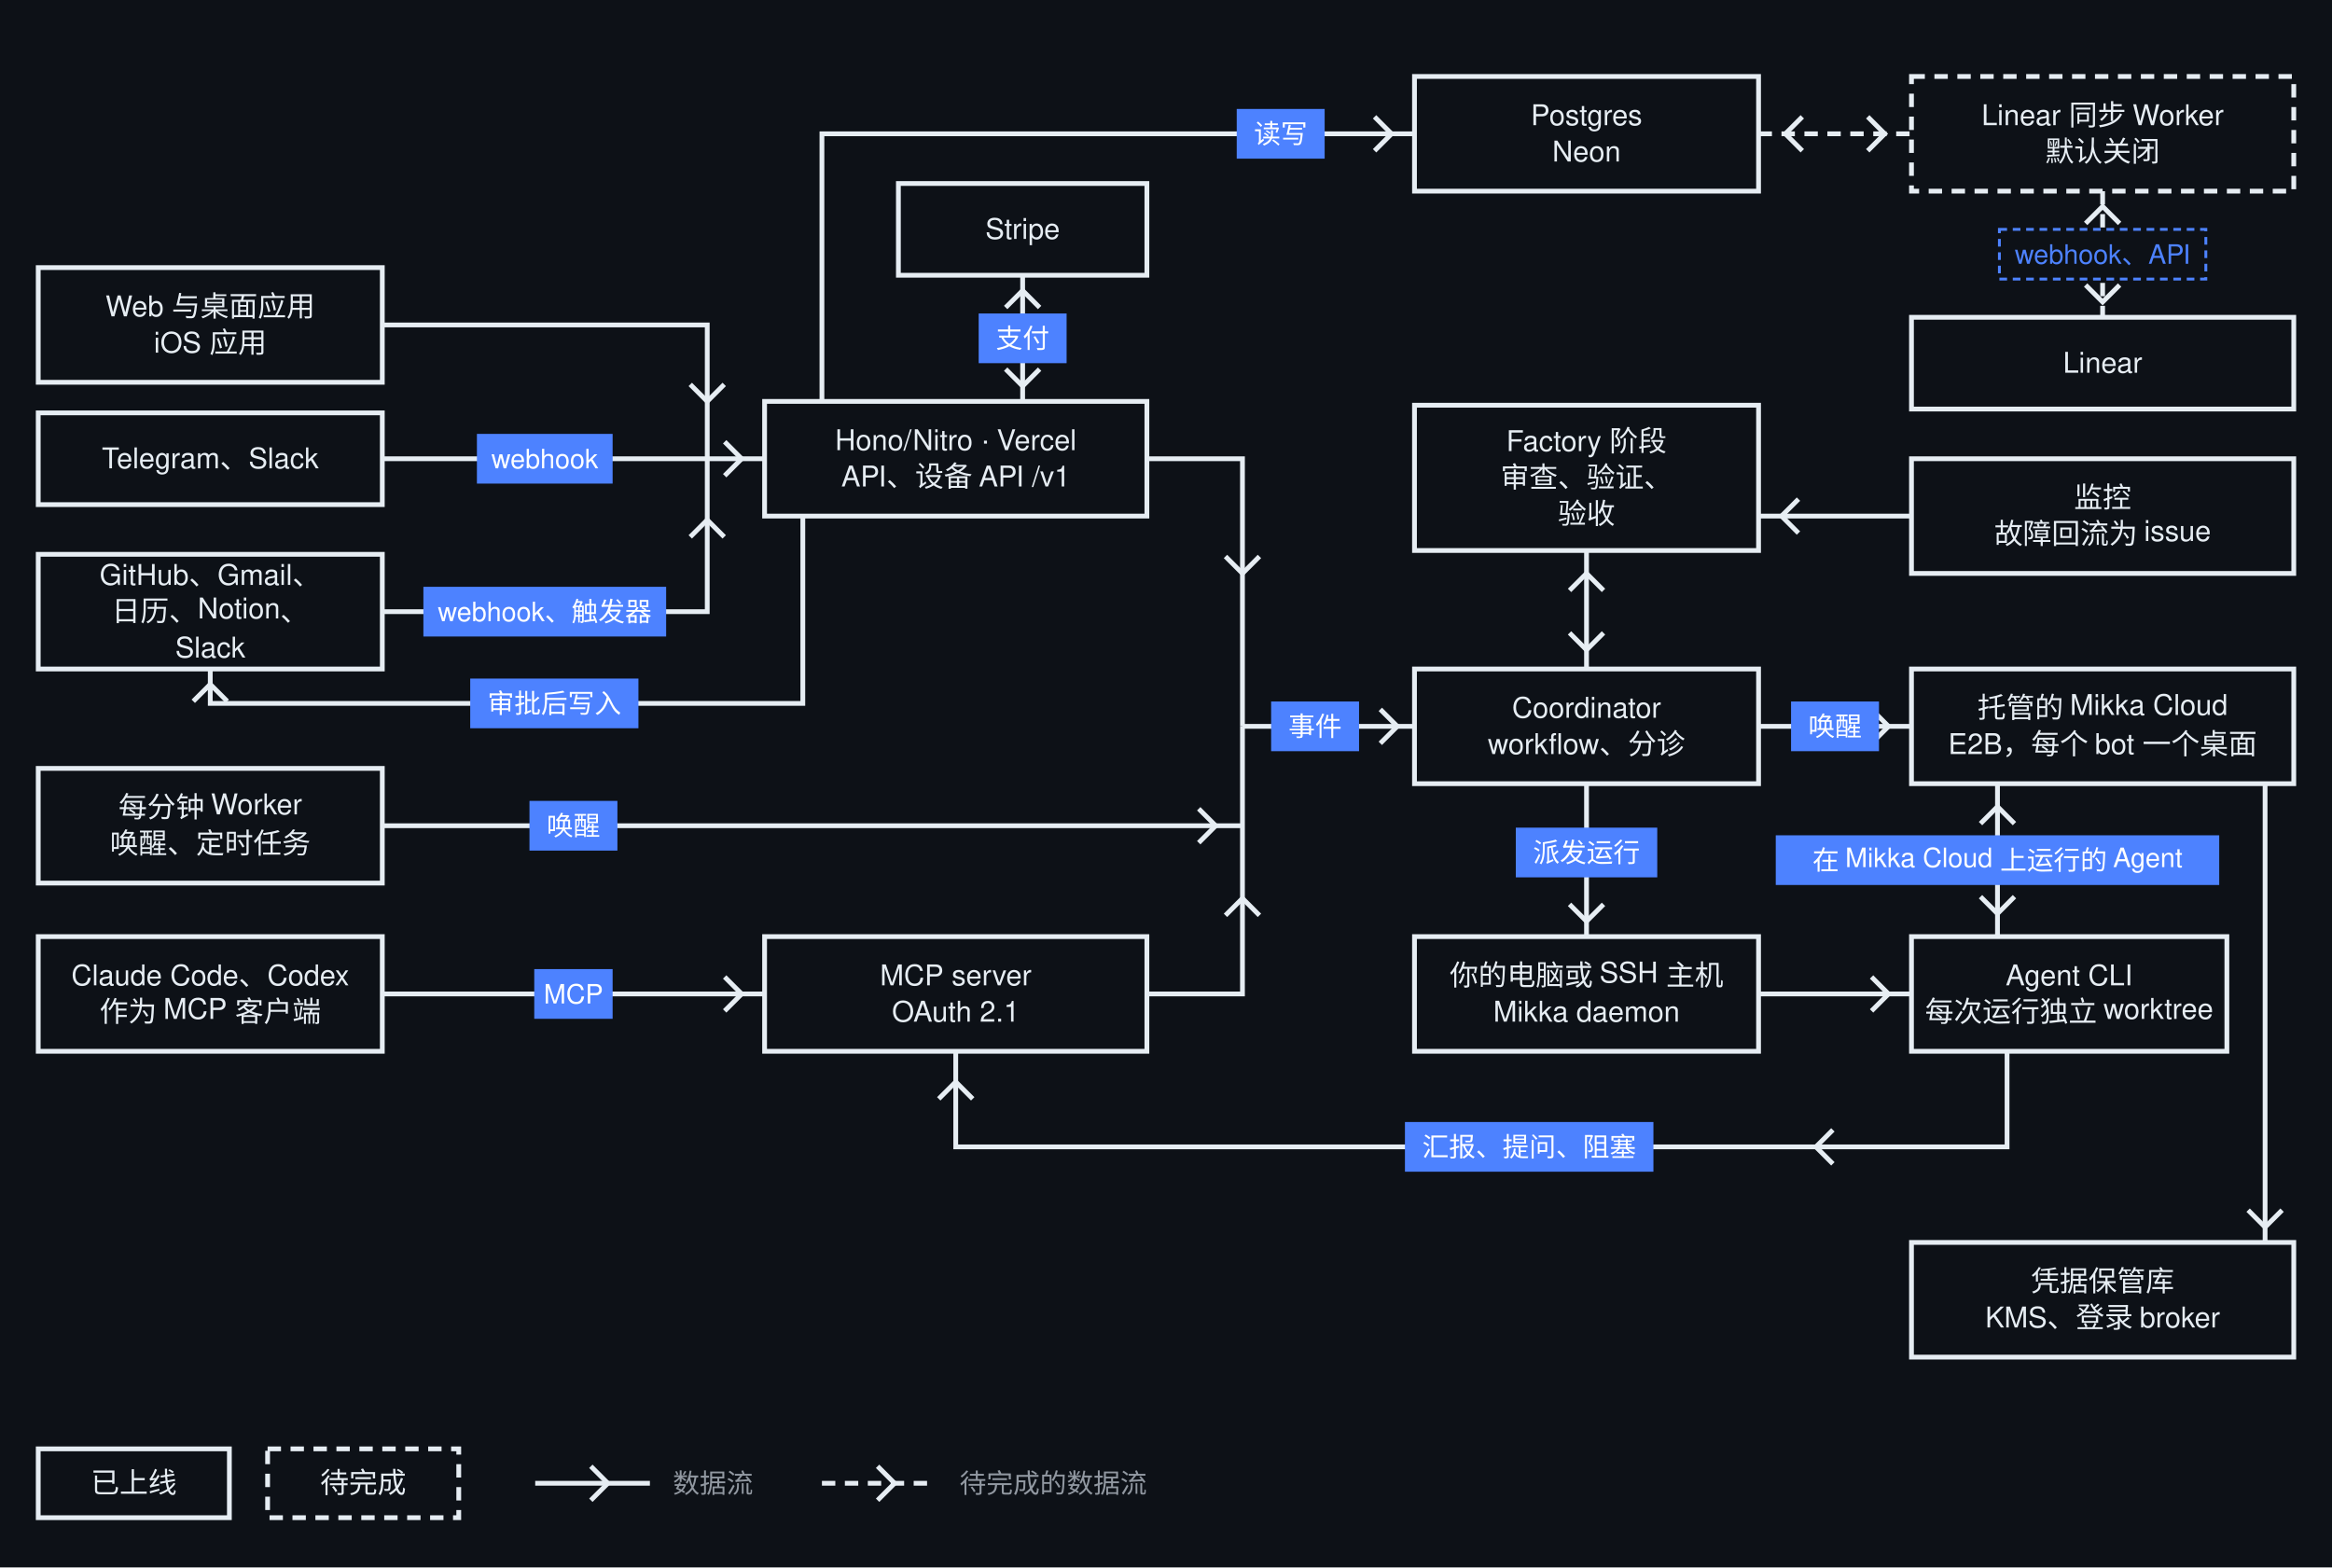
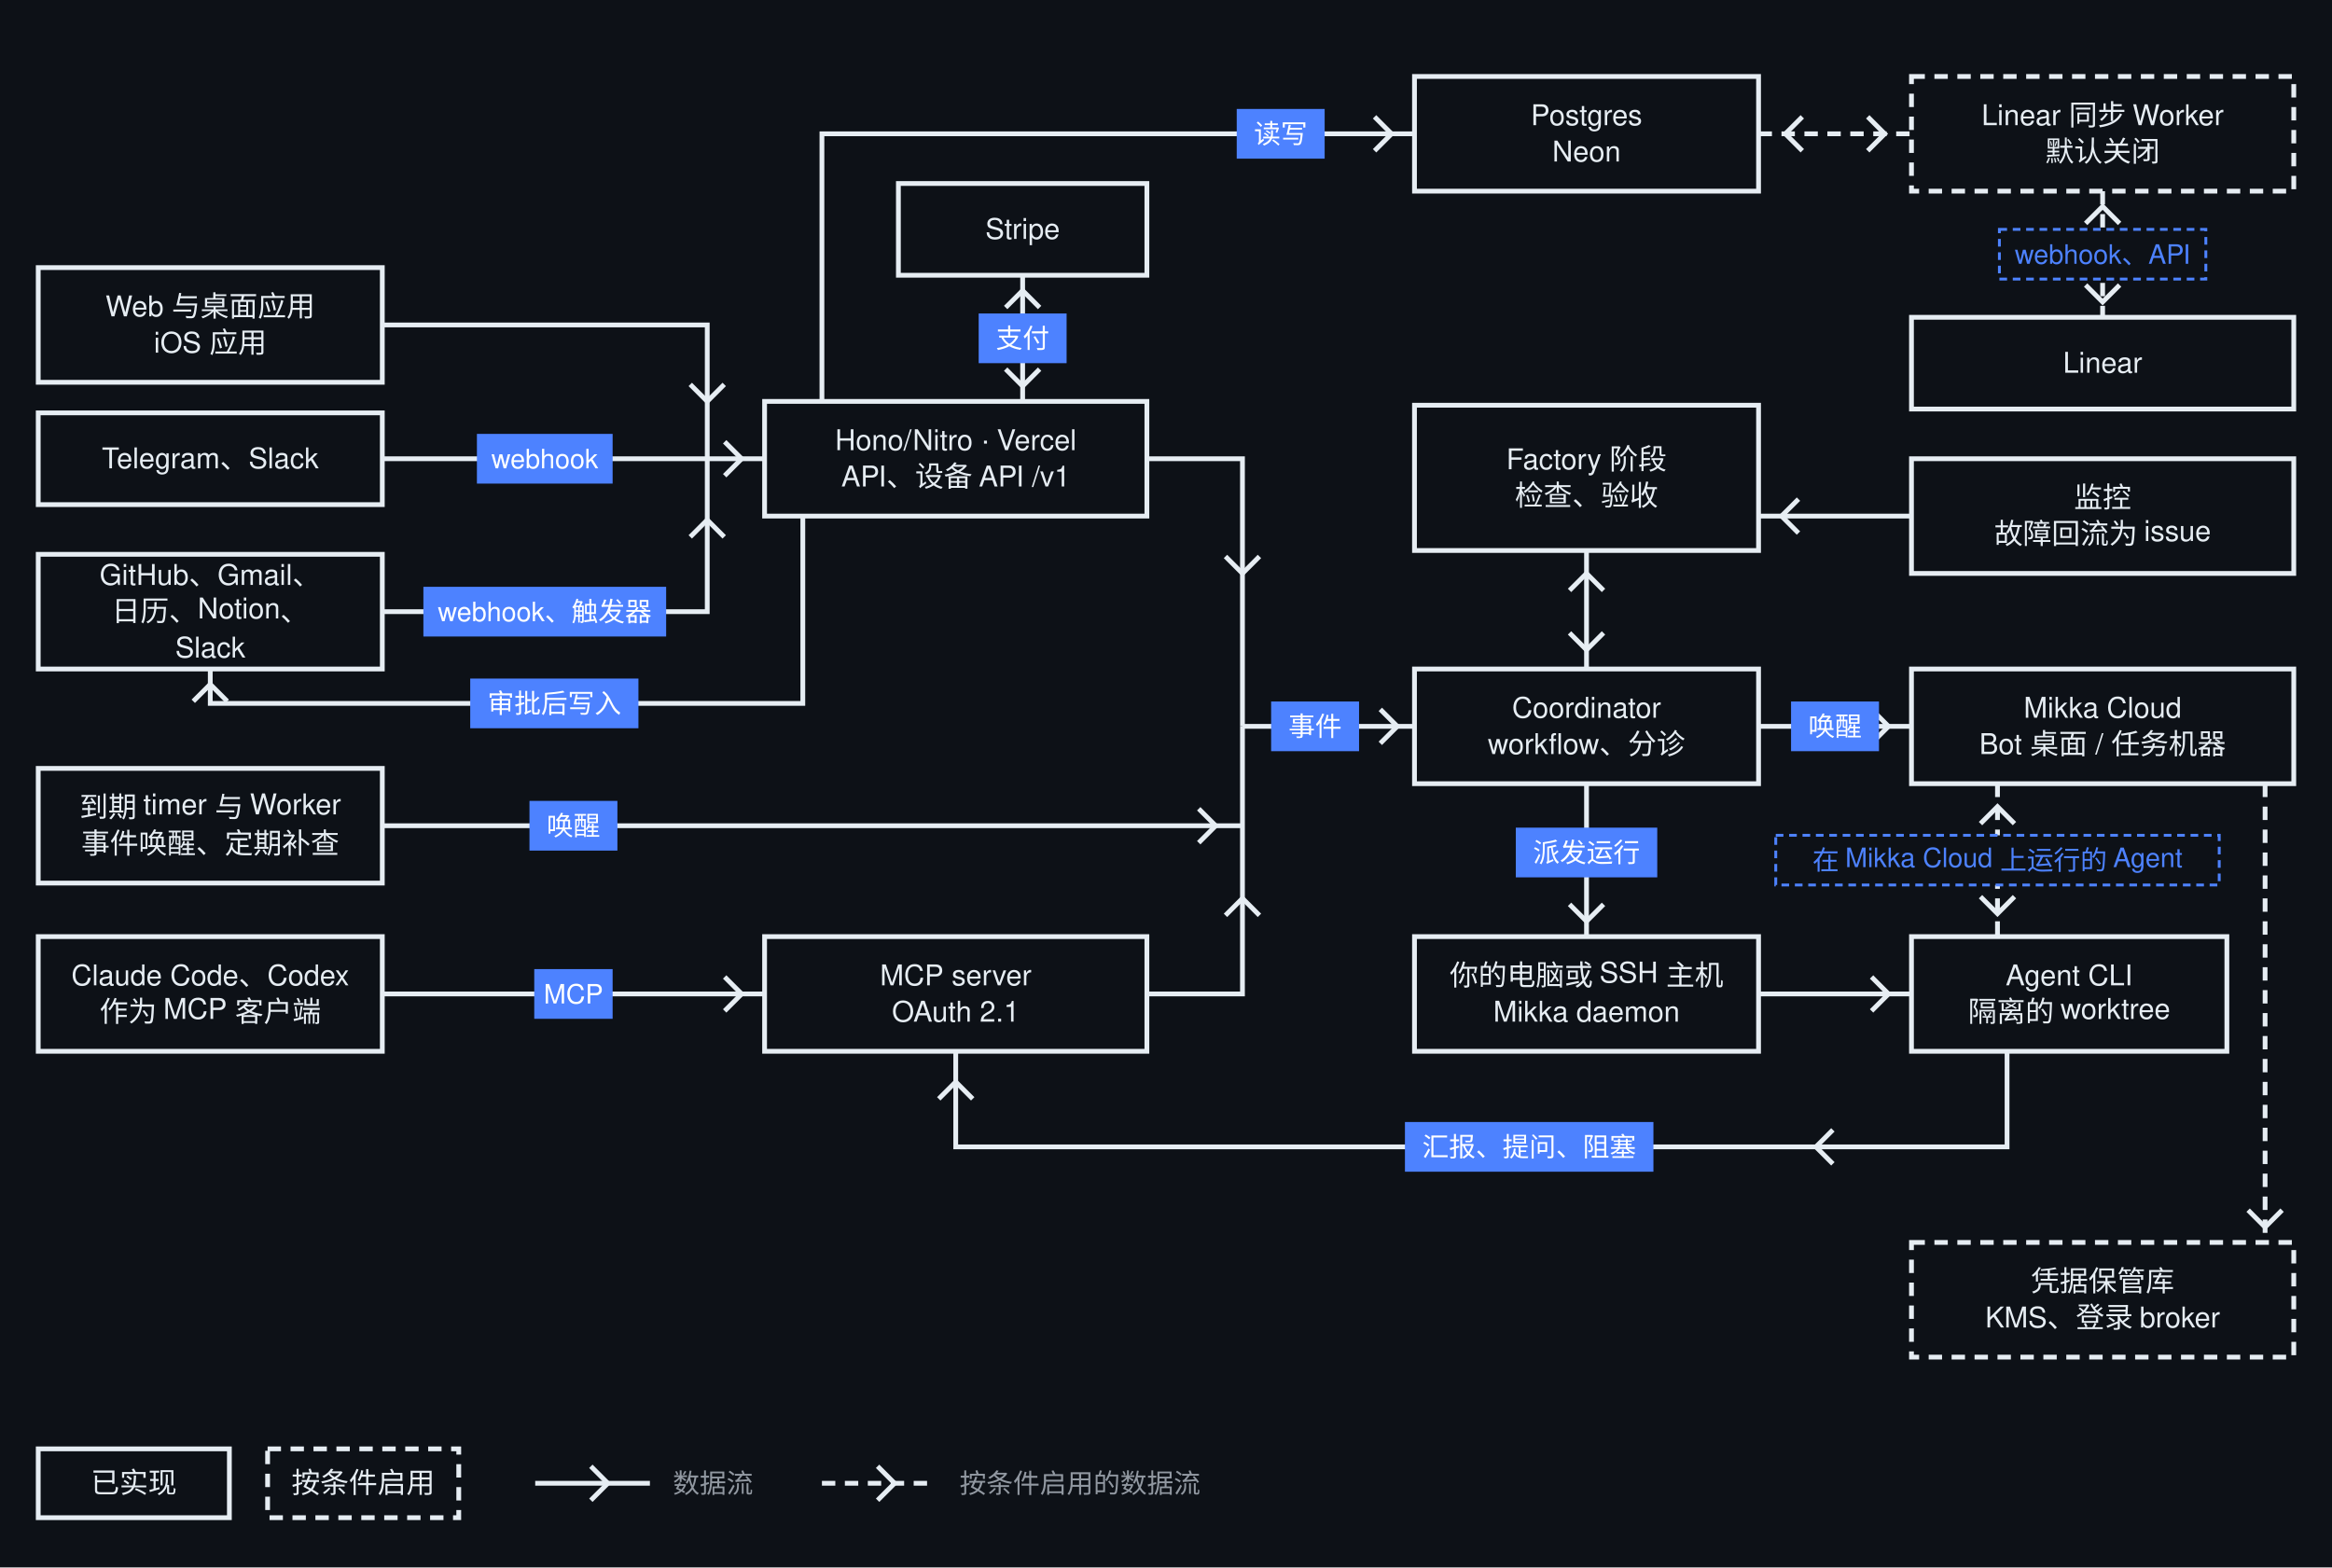
<svg xmlns="http://www.w3.org/2000/svg" width="1220" height="820" viewBox="0 0 1220 820" font-family="-apple-system, BlinkMacSystemFont, &quot;Segoe UI&quot;, Helvetica, Arial, &quot;PingFang SC&quot;, &quot;Noto Sans CJK SC&quot;, &quot;Microsoft YaHei&quot;, sans-serif" role="img" aria-label="Mikka 架构">
  <rect width="1220" height="820" fill="#0d1117" />
  <path d="M200 170 L370 170 L370 240" fill="none" stroke="#e6edf3" stroke-width="2.5" />
  <path d="M362 202 L370 210 L378 202" fill="none" stroke="#e6edf3" stroke-width="2.5" stroke-linecap="square" stroke-linejoin="miter" />
  <path d="M200 320 L370 320 L370 240" fill="none" stroke="#e6edf3" stroke-width="2.5" />
  <path d="M362 280 L370 272 L378 280" fill="none" stroke="#e6edf3" stroke-width="2.5" stroke-linecap="square" stroke-linejoin="miter" />
  <path d="M200 240 L400 240" fill="none" stroke="#e6edf3" stroke-width="2.5" />
  <path d="M380 232 L388 240 L380 248" fill="none" stroke="#e6edf3" stroke-width="2.5" stroke-linecap="square" stroke-linejoin="miter" />
  <rect x="249.5" y="227" width="71" height="26" fill="#4d82ff" />
  <text x="285" y="245" text-anchor="middle" font-size="14" fill="#ffffff">webhook</text>
  <rect x="221.5" y="307" width="127" height="26" fill="#4d82ff" />
  <text x="285" y="325" text-anchor="middle" font-size="14" fill="#ffffff">webhook、触发器</text>
  <path d="M420 270 L420 368 L110 368 L110 350" fill="none" stroke="#e6edf3" stroke-width="2.5" />
  <path d="M102 366 L110 358 L118 366" fill="none" stroke="#e6edf3" stroke-width="2.5" stroke-linecap="square" stroke-linejoin="miter" />
  <rect x="246" y="355" width="88" height="26" fill="#4d82ff" />
  <text x="290" y="373" text-anchor="middle" font-size="14" fill="#ffffff">审批后写入</text>
  <path d="M535 144 L535 210" fill="none" stroke="#e6edf3" stroke-width="2.5" />
  <path d="M527 194 L535 202 L543 194" fill="none" stroke="#e6edf3" stroke-width="2.5" stroke-linecap="square" stroke-linejoin="miter" />
  <path d="M527 160 L535 152 L543 160" fill="none" stroke="#e6edf3" stroke-width="2.5" stroke-linecap="square" stroke-linejoin="miter" />
  <rect x="512" y="164" width="46" height="26" fill="#4d82ff" />
  <text x="535" y="182" text-anchor="middle" font-size="14" fill="#ffffff">支付</text>
  <path d="M200 520 L400 520" fill="none" stroke="#e6edf3" stroke-width="2.5" />
  <path d="M380 512 L388 520 L380 528" fill="none" stroke="#e6edf3" stroke-width="2.5" stroke-linecap="square" stroke-linejoin="miter" />
  <rect x="279.5" y="507" width="41" height="26" fill="#4d82ff" />
  <text x="300" y="525" text-anchor="middle" font-size="14" fill="#ffffff">MCP</text>
  <path d="M430 210 L430 70 L740 70" fill="none" stroke="#e6edf3" stroke-width="2.5" />
  <path d="M720 62 L728 70 L720 78" fill="none" stroke="#e6edf3" stroke-width="2.5" stroke-linecap="square" stroke-linejoin="miter" />
  <rect x="647" y="57" width="46" height="26" fill="#4d82ff" />
  <text x="670" y="75" text-anchor="middle" font-size="14" fill="#ffffff">读写</text>
  <path d="M920 70 L1000 70" fill="none" stroke="#e6edf3" stroke-width="2.5" stroke-dasharray="7 5" />
  <path d="M942 62 L934 70 L942 78" fill="none" stroke="#e6edf3" stroke-width="2.5" stroke-linecap="square" stroke-linejoin="miter" />
  <path d="M978 62 L986 70 L978 78" fill="none" stroke="#e6edf3" stroke-width="2.5" stroke-linecap="square" stroke-linejoin="miter" />
  <path d="M1100 100 L1100 166" fill="none" stroke="#e6edf3" stroke-width="2.5" stroke-dasharray="7 5" />
  <path d="M1092 150 L1100 158 L1108 150" fill="none" stroke="#e6edf3" stroke-width="2.5" stroke-linecap="square" stroke-linejoin="miter" />
  <path d="M1092 116 L1100 108 L1108 116" fill="none" stroke="#e6edf3" stroke-width="2.5" stroke-linecap="square" stroke-linejoin="miter" />
  <rect x="1046" y="120" width="108" height="26" fill="#0d1117" stroke="#4d82ff" stroke-width="1.5" stroke-dasharray="4 3" />
  <text x="1100" y="138" text-anchor="middle" font-size="14" fill="#4d82ff">webhook、API</text>
  <path d="M600 240 L650 240 L650 380" fill="none" stroke="#e6edf3" stroke-width="2.5" />
  <path d="M642 292 L650 300 L658 292" fill="none" stroke="#e6edf3" stroke-width="2.5" stroke-linecap="square" stroke-linejoin="miter" />
  <path d="M600 520 L650 520 L650 380" fill="none" stroke="#e6edf3" stroke-width="2.5" />
  <path d="M642 478 L650 470 L658 478" fill="none" stroke="#e6edf3" stroke-width="2.5" stroke-linecap="square" stroke-linejoin="miter" />
  <path d="M650 380 L740 380" fill="none" stroke="#e6edf3" stroke-width="2.5" />
  <path d="M723 372 L731 380 L723 388" fill="none" stroke="#e6edf3" stroke-width="2.5" stroke-linecap="square" stroke-linejoin="miter" />
  <rect x="665" y="367" width="46" height="26" fill="#4d82ff" />
  <text x="688" y="385" text-anchor="middle" font-size="14" fill="#ffffff">事件</text>
  <path d="M200 432 L650 432" fill="none" stroke="#e6edf3" stroke-width="2.5" />
  <path d="M628 424 L636 432 L628 440" fill="none" stroke="#e6edf3" stroke-width="2.5" stroke-linecap="square" stroke-linejoin="miter" />
  <rect x="277" y="419" width="46" height="26" fill="#4d82ff" />
  <text x="300" y="437" text-anchor="middle" font-size="14" fill="#ffffff">唤醒</text>
  <path d="M830 288 L830 350" fill="none" stroke="#e6edf3" stroke-width="2.5" />
  <path d="M822 308 L830 300 L838 308" fill="none" stroke="#e6edf3" stroke-width="2.5" stroke-linecap="square" stroke-linejoin="miter" />
  <path d="M822 332 L830 340 L838 332" fill="none" stroke="#e6edf3" stroke-width="2.5" stroke-linecap="square" stroke-linejoin="miter" />
  <path d="M1000 270 L920 270" fill="none" stroke="#e6edf3" stroke-width="2.5" />
  <path d="M940 262 L932 270 L940 278" fill="none" stroke="#e6edf3" stroke-width="2.5" stroke-linecap="square" stroke-linejoin="miter" />
  <path d="M920 380 L1000 380" fill="none" stroke="#e6edf3" stroke-width="2.5" />
  <path d="M980 372 L988 380 L980 388" fill="none" stroke="#e6edf3" stroke-width="2.5" stroke-linecap="square" stroke-linejoin="miter" />
  <rect x="937" y="367" width="46" height="26" fill="#4d82ff" />
  <text x="960" y="385" text-anchor="middle" font-size="14" fill="#ffffff">唤醒</text>
  <path d="M830 410 L830 490" fill="none" stroke="#e6edf3" stroke-width="2.5" />
  <path d="M822 474 L830 482 L838 474" fill="none" stroke="#e6edf3" stroke-width="2.5" stroke-linecap="square" stroke-linejoin="miter" />
  <rect x="793" y="433" width="74" height="26" fill="#4d82ff" />
  <text x="830" y="451" text-anchor="middle" font-size="14" fill="#ffffff">派发运行</text>
  <path d="M920 520 L1000 520" fill="none" stroke="#e6edf3" stroke-width="2.5" />
  <path d="M980 512 L988 520 L980 528" fill="none" stroke="#e6edf3" stroke-width="2.5" stroke-linecap="square" stroke-linejoin="miter" />
-   <path d="M1045 410 L1045 490" fill="none" stroke="#e6edf3" stroke-width="2.5" />
+   <path d="M1045 410 L1045 490" fill="none" stroke="#e6edf3" stroke-width="2.5" stroke-dasharray="7 5" />
  <path d="M1037 430 L1045 422 L1053 430" fill="none" stroke="#e6edf3" stroke-width="2.5" stroke-linecap="square" stroke-linejoin="miter" />
  <path d="M1037 470 L1045 478 L1053 470" fill="none" stroke="#e6edf3" stroke-width="2.5" stroke-linecap="square" stroke-linejoin="miter" />
-   <rect x="929" y="437" width="232" height="26" fill="#4d82ff" />
-   <text x="1045" y="455" text-anchor="middle" font-size="14" fill="#ffffff">在 Mikka Cloud 上运行的 Agent</text>
-   <path d="M1185 410 L1185 650" fill="none" stroke="#e6edf3" stroke-width="2.5" />
+   <rect x="929" y="437" width="232" height="26" fill="#0d1117" stroke="#4d82ff" stroke-width="1.5" stroke-dasharray="4 3" />
+   <text x="1045" y="455" text-anchor="middle" font-size="14" fill="#4d82ff">在 Mikka Cloud 上运行的 Agent</text>
+   <path d="M1185 410 L1185 650" fill="none" stroke="#e6edf3" stroke-width="2.5" stroke-dasharray="7 5" />
  <path d="M1177 634 L1185 642 L1193 634" fill="none" stroke="#e6edf3" stroke-width="2.5" stroke-linecap="square" stroke-linejoin="miter" />
  <path d="M1050 550 L1050 600 L500 600 L500 550" fill="none" stroke="#e6edf3" stroke-width="2.5" />
  <path d="M958 592 L950 600 L958 608" fill="none" stroke="#e6edf3" stroke-width="2.5" stroke-linecap="square" stroke-linejoin="miter" />
  <path d="M492 574 L500 566 L508 574" fill="none" stroke="#e6edf3" stroke-width="2.5" stroke-linecap="square" stroke-linejoin="miter" />
  <rect x="735" y="587" width="130" height="26" fill="#4d82ff" />
  <text x="800" y="605" text-anchor="middle" font-size="14" fill="#ffffff">汇报、提问、阻塞</text>
  <rect x="20" y="140" width="180" height="60" fill="#0d1117" stroke="#e6edf3" stroke-width="2.5" />
  <text x="110" y="165.5" text-anchor="middle" font-size="15" fill="#e6edf3">Web 与桌面应用</text>
  <text x="110" y="184.5" text-anchor="middle" font-size="15" fill="#e6edf3">iOS 应用</text>
  <rect x="20" y="216" width="180" height="48" fill="#0d1117" stroke="#e6edf3" stroke-width="2.5" />
  <text x="110" y="245" text-anchor="middle" font-size="15" fill="#e6edf3">Telegram、Slack</text>
  <rect x="20" y="290" width="180" height="60" fill="#0d1117" stroke="#e6edf3" stroke-width="2.5" />
  <text x="110" y="306" text-anchor="middle" font-size="15" fill="#e6edf3">GitHub、Gmail、</text>
  <text x="110" y="325" text-anchor="middle" font-size="15" fill="#e6edf3">日历、Notion、</text>
  <text x="110" y="344" text-anchor="middle" font-size="15" fill="#e6edf3">Slack</text>
  <rect x="20" y="402" width="180" height="60" fill="#0d1117" stroke="#e6edf3" stroke-width="2.5" />
-   <text x="110" y="427.5" text-anchor="middle" font-size="15" fill="#e6edf3">每分钟 Worker</text>
-   <text x="110" y="446.5" text-anchor="middle" font-size="15" fill="#e6edf3">唤醒、定时任务</text>
+   <text x="110" y="427.5" text-anchor="middle" font-size="15" fill="#e6edf3">到期 timer 与 Worker</text>
+   <text x="110" y="446.5" text-anchor="middle" font-size="15" fill="#e6edf3">事件唤醒、定期补查</text>
  <rect x="20" y="490" width="180" height="60" fill="#0d1117" stroke="#e6edf3" stroke-width="2.5" />
  <text x="110" y="515.5" text-anchor="middle" font-size="15" fill="#e6edf3">Claude Code、Codex</text>
  <text x="110" y="534.5" text-anchor="middle" font-size="15" fill="#e6edf3">作为 MCP 客户端</text>
  <rect x="470" y="96" width="130" height="48" fill="#0d1117" stroke="#e6edf3" stroke-width="2.5" />
  <text x="535" y="125" text-anchor="middle" font-size="15" fill="#e6edf3">Stripe</text>
  <rect x="400" y="210" width="200" height="60" fill="#0d1117" stroke="#e6edf3" stroke-width="2.5" />
  <text x="500" y="235.5" text-anchor="middle" font-size="15" fill="#e6edf3">Hono/Nitro · Vercel</text>
  <text x="500" y="254.5" text-anchor="middle" font-size="15" fill="#e6edf3">API、设备 API /v1</text>
  <rect x="400" y="490" width="200" height="60" fill="#0d1117" stroke="#e6edf3" stroke-width="2.5" />
  <text x="500" y="515.5" text-anchor="middle" font-size="15" fill="#e6edf3">MCP server</text>
  <text x="500" y="534.5" text-anchor="middle" font-size="15" fill="#e6edf3">OAuth 2.1</text>
  <rect x="740" y="40" width="180" height="60" fill="#0d1117" stroke="#e6edf3" stroke-width="2.5" />
  <text x="830" y="65.5" text-anchor="middle" font-size="15" fill="#e6edf3">Postgres</text>
  <text x="830" y="84.5" text-anchor="middle" font-size="15" fill="#e6edf3">Neon</text>
  <rect x="740" y="212" width="180" height="76" fill="#0d1117" stroke="#e6edf3" stroke-width="2.5" />
-   <text x="830" y="236" text-anchor="middle" font-size="15" fill="#e6edf3">Factory 阶段</text>
-   <text x="830" y="255" text-anchor="middle" font-size="15" fill="#e6edf3">审查、验证、</text>
-   <text x="830" y="274" text-anchor="middle" font-size="15" fill="#e6edf3">验收</text>
+   <text x="830" y="245.5" text-anchor="middle" font-size="15" fill="#e6edf3">Factory 阶段</text>
+   <text x="830" y="264.5" text-anchor="middle" font-size="15" fill="#e6edf3">检查、验收</text>
  <rect x="740" y="350" width="180" height="60" fill="#0d1117" stroke="#e6edf3" stroke-width="2.5" />
  <text x="830" y="375.5" text-anchor="middle" font-size="15" fill="#e6edf3">Coordinator</text>
  <text x="830" y="394.5" text-anchor="middle" font-size="15" fill="#e6edf3">workflow、分诊</text>
  <rect x="740" y="490" width="180" height="60" fill="#0d1117" stroke="#e6edf3" stroke-width="2.5" />
  <text x="830" y="515.5" text-anchor="middle" font-size="15" fill="#e6edf3">你的电脑或 SSH 主机</text>
  <text x="830" y="534.5" text-anchor="middle" font-size="15" fill="#e6edf3">Mikka daemon</text>
  <rect x="1000" y="40" width="200" height="60" fill="#0d1117" stroke="#e6edf3" stroke-width="2.5" stroke-dasharray="7 5" />
  <text x="1100" y="65.5" text-anchor="middle" font-size="15" fill="#e6edf3">Linear 同步 Worker</text>
  <text x="1100" y="84.5" text-anchor="middle" font-size="15" fill="#e6edf3">默认关闭</text>
  <rect x="1000" y="166" width="200" height="48" fill="#0d1117" stroke="#e6edf3" stroke-width="2.5" />
  <text x="1100" y="195" text-anchor="middle" font-size="15" fill="#e6edf3">Linear</text>
  <rect x="1000" y="240" width="200" height="60" fill="#0d1117" stroke="#e6edf3" stroke-width="2.5" />
  <text x="1100" y="265.5" text-anchor="middle" font-size="15" fill="#e6edf3">监控</text>
  <text x="1100" y="284.5" text-anchor="middle" font-size="15" fill="#e6edf3">故障回流为 issue</text>
  <rect x="1000" y="350" width="200" height="60" fill="#0d1117" stroke="#e6edf3" stroke-width="2.5" />
-   <text x="1100" y="375.5" text-anchor="middle" font-size="15" fill="#e6edf3">托管的 Mikka Cloud</text>
-   <text x="1100" y="394.5" text-anchor="middle" font-size="15" fill="#e6edf3">E2B，每个 bot 一个桌面</text>
+   <text x="1100" y="375.5" text-anchor="middle" font-size="15" fill="#e6edf3">Mikka Cloud</text>
+   <text x="1100" y="394.5" text-anchor="middle" font-size="15" fill="#e6edf3">Bot 桌面 / 任务机器</text>
  <rect x="1000" y="490" width="165" height="60" fill="#0d1117" stroke="#e6edf3" stroke-width="2.5" />
  <text x="1082.5" y="515.5" text-anchor="middle" font-size="15" fill="#e6edf3">Agent CLI</text>
-   <text x="1082.5" y="534.5" text-anchor="middle" font-size="15" fill="#e6edf3">每次运行独立 worktree</text>
-   <rect x="1000" y="650" width="200" height="60" fill="#0d1117" stroke="#e6edf3" stroke-width="2.5" />
+   <text x="1082.5" y="534.5" text-anchor="middle" font-size="15" fill="#e6edf3">隔离的 worktree</text>
+   <rect x="1000" y="650" width="200" height="60" fill="#0d1117" stroke="#e6edf3" stroke-width="2.5" stroke-dasharray="7 5" />
  <text x="1100" y="675.5" text-anchor="middle" font-size="15" fill="#e6edf3">凭据保管库</text>
  <text x="1100" y="694.5" text-anchor="middle" font-size="15" fill="#e6edf3">KMS、登录 broker</text>
  <rect x="20" y="758" width="100" height="36" fill="#0d1117" stroke="#e6edf3" stroke-width="2.5" />
-   <text x="70" y="781" text-anchor="middle" font-size="15" fill="#e6edf3">已上线</text>
+   <text x="70" y="781" text-anchor="middle" font-size="15" fill="#e6edf3">已实现</text>
  <rect x="140" y="758" width="100" height="36" fill="#0d1117" stroke="#e6edf3" stroke-width="2.5" stroke-dasharray="7 5" />
-   <text x="190" y="781" text-anchor="middle" font-size="15" fill="#e6edf3">待完成</text>
+   <text x="190" y="781" text-anchor="middle" font-size="15" fill="#e6edf3">按条件启用</text>
  <path d="M280 776 L340 776" fill="none" stroke="#e6edf3" stroke-width="2.5" />
  <path d="M310 768 L318 776 L310 784" fill="none" stroke="#e6edf3" stroke-width="2.5" stroke-linecap="square" stroke-linejoin="miter" />
  <text x="352" y="781" font-size="14" fill="#9198a1">数据流</text>
  <path d="M430 776 L490 776" fill="none" stroke="#e6edf3" stroke-width="2.5" stroke-dasharray="7 5" />
  <path d="M460 768 L468 776 L460 784" fill="none" stroke="#e6edf3" stroke-width="2.5" stroke-linecap="square" stroke-linejoin="miter" />
-   <text x="502" y="781" font-size="14" fill="#9198a1">待完成的数据流</text>
+   <text x="502" y="781" font-size="14" fill="#9198a1">按条件启用的数据流</text>
</svg>
